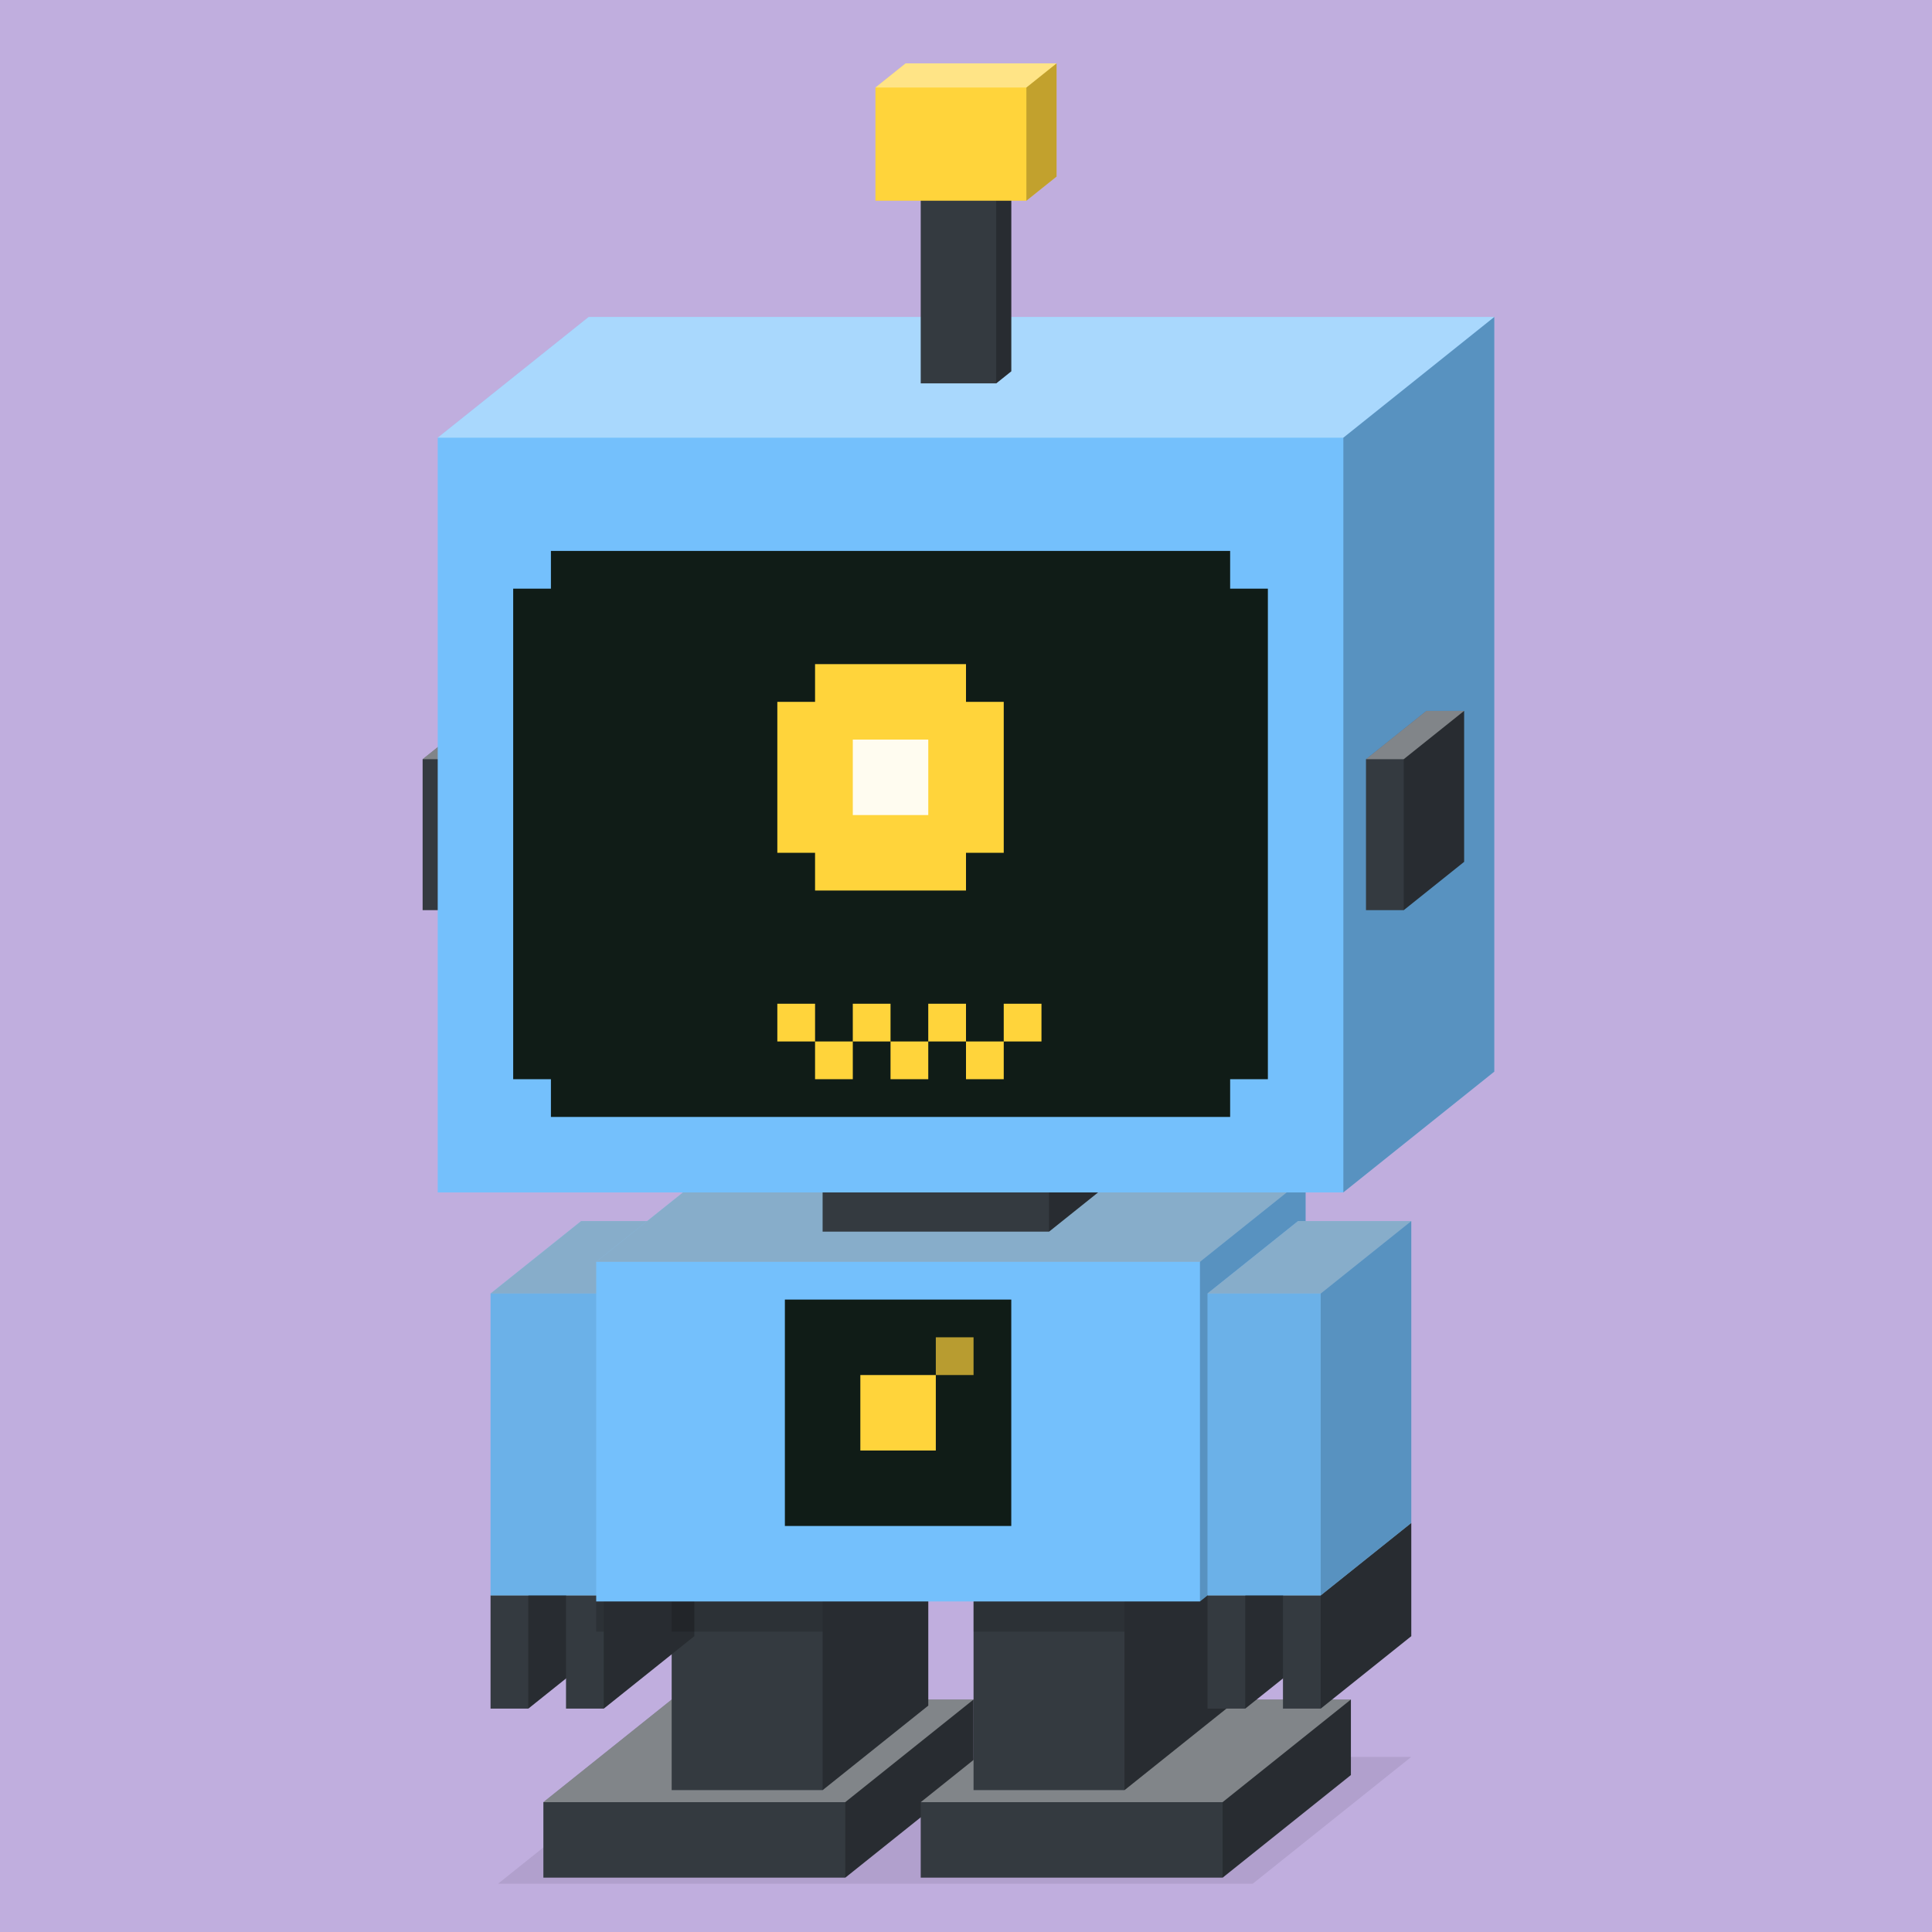
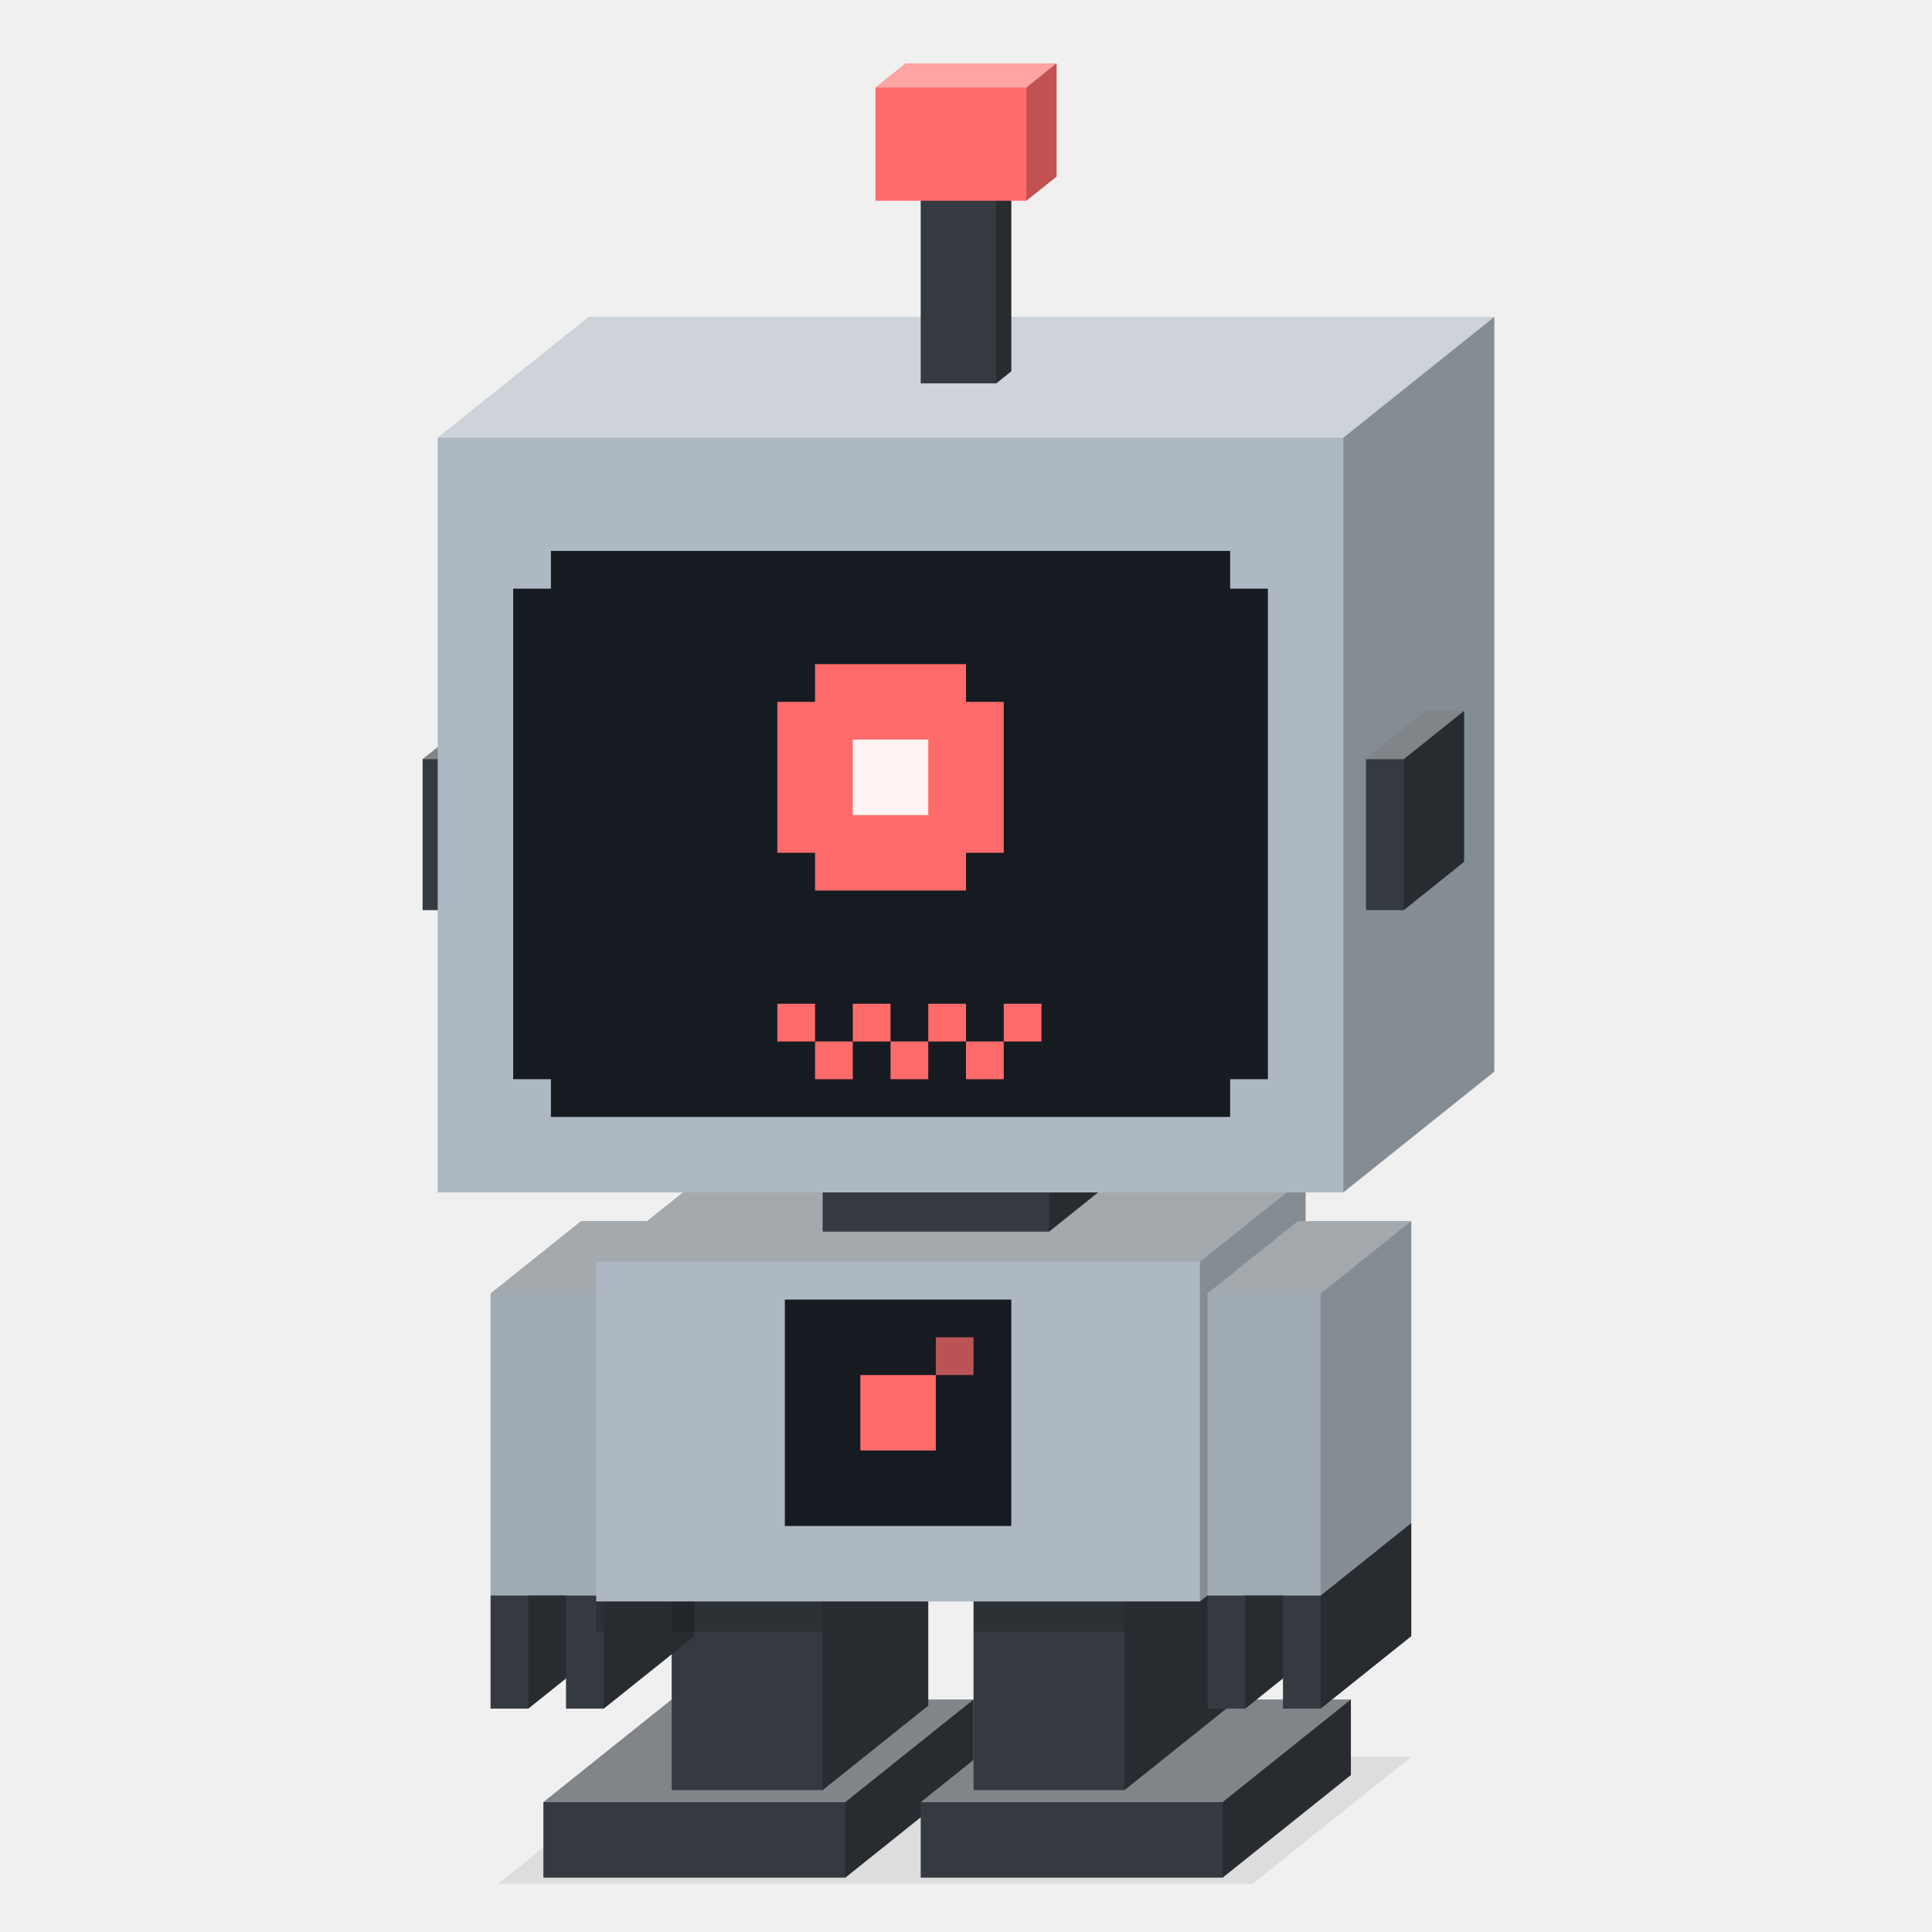
<svg xmlns="http://www.w3.org/2000/svg" viewBox="0 0 128 128" fill="none" shape-rendering="auto" aria-hidden="true">
  <defs>
    <g id="chest-dial-0ece2265">
-       <path d="M52 86.1h15v15H52Z" fill="#101c17" fill-opacity="1" />
-       <path d="M57 91.1h5v5h-5Z" fill="#ffd43b" fill-opacity="1" />
-       <path d="M62 88.6h2.5v2.5H62Z" fill="#ffd43b" fill-opacity=".7" />
+       <path d="M52 86.1h15v15H52Z" fill="#161a21" fill-opacity="1" />
+       <path d="M57 91.1h5v5h-5Z" fill="#ff6b6b" fill-opacity="1" />
+       <path d="M62 88.6h2.5v2.5H62Z" fill="#ff6b6b" fill-opacity=".7" />
    </g>
    <g id="eyes-cyclops-0ece2265">
-       <path d="M25 0h10v2.5h2.5v10H35V15H25v-2.5h-2.5v-10H25Z" fill="#ffd43b" />
+       <path d="M25 0h10v2.5h2.5v10H35V15H25v-2.5h-2.5v-10H25Z" fill="#ff6b6b" />
      <path fill="#ffffff" fill-opacity=".92" d="M27.5 5h5v5h-5z" />
    </g>
    <g id="mouth-speaker-0ece2265">
-       <path fill="#ffd43b" d="M22.5 2.5H25V5h-2.5zm5 0H30V5h-2.5zm5 0H35V5h-2.5zm5 0H40V5h-2.5zM25 5h2.5v2.5H25zm5 0h2.5v2.5H30zm5 0h2.5v2.5H35z" />
+       <path fill="#ff6b6b" d="M22.5 2.5H25V5h-2.5zm5 0H30V5h-2.5zm5 0H35V5h-2.5zm5 0H40V5h-2.5zM25 5h2.5v2.5H25zm5 0h2.5v2.5H30zm5 0h2.5v2.5H35z" />
    </g>
    <g id="animation-none-0ece2265" />
    <g id="top-antenna-0ece2265">
      <path d="M61 12.9h5v12.5h-5Zm0 0h5l1-.8h-5Zm5 0 1-.8v12.5l-1 .8Z" fill="#343a40" />
      <path d="M61 12.9h5l1-.8h-5Z" fill="#ffffff" fill-opacity=".38" />
      <path d="m66 12.9 1-.8v12.5l-1 .8Z" fill="#000000" fill-opacity=".24" />
-       <path d="M58 5.8h10v7.5H58Zm0 0h10l2-1.6H60Zm10 0 2-1.6v7.5l-2 1.6Z" fill="#ffd43b" />
+       <path d="M58 5.8h10v7.5H58Zm0 0h10l2-1.6H60Zm10 0 2-1.6v7.5l-2 1.6Z" fill="#ff6b6b" />
      <path d="M58 5.8h10l2-1.6H60Z" fill="#ffffff" fill-opacity=".38" />
      <path d="m68 5.8 2-1.6v7.5l-2 1.6Z" fill="#000000" fill-opacity=".24" />
    </g>
    <clipPath id="clip-0ece2265">
      <rect width="128" height="128" rx="0" ry="0" />
    </clipPath>
  </defs>
  <g clip-path="url(#clip-0ece2265)">
-     <rect width="128" height="128" fill="#c0aede" />
+     <rect width="128" height="128" fill="#00000000" />
    <path d="M33 124.8h50l10.5-8.4h-50Z" fill="#000000" fill-opacity=".08" />
    <path d="M36 119.4h20v5H36Zm0 0h20l8.5-6.8h-20Zm20 0 8.5-6.8v5l-8.5 6.8Z" fill="#343a40" />
    <path d="M36 119.4h20l8.5-6.8h-20Z" fill="#ffffff" fill-opacity=".38" />
    <path d="m56 119.4 8.5-6.8v5l-8.5 6.8Z" fill="#000000" fill-opacity=".24" />
    <path d="M61 119.4h20v5H61Zm0 0h20l8.5-6.8h-20Zm20 0 8.5-6.8v5l-8.5 6.8Z" fill="#343a40" />
    <path d="M61 119.4h20l8.5-6.8h-20Z" fill="#ffffff" fill-opacity=".38" />
    <path d="m81 119.4 8.5-6.8v5l-8.5 6.8Z" fill="#000000" fill-opacity=".24" />
    <path d="M44.5 101.1h10v17.5h-10Zm0 0h10l7-5.6h-10Zm10 0 7-5.6V113l-7 5.6Z" fill="#343a40" />
    <path d="M44.5 101.1h10l7-5.6h-10Z" fill="#ffffff" fill-opacity=".38" />
    <path d="m54.5 101.1 7-5.6V113l-7 5.6Z" fill="#000000" fill-opacity=".24" />
    <path d="M64.5 101.1h10v17.5h-10Zm0 0h10l7-5.6h-10Zm10 0 7-5.6V113l-7 5.6Z" fill="#343a40" />
    <path d="M64.5 101.1h10l7-5.6h-10Z" fill="#ffffff" fill-opacity=".38" />
    <path d="m74.5 101.1 7-5.6V113l-7 5.6Z" fill="#000000" fill-opacity=".24" />
    <g class="vb-upper">
      <path fill="#000000" fill-opacity=".16" d="M64.5 106.1h10v2h-10z" />
      <path d="M32.5 105.7H35v7.5h-2.5Zm0 0H35l6-4.8h-2.5Zm2.5 0 6-4.8v7.5l-6 4.8Z" fill="#343a40" />
      <path d="M32.5 105.7H35l6-4.8h-2.5Z" fill="#ffffff" fill-opacity=".38" />
      <path d="m35 105.7 6-4.8v7.5l-6 4.8Z" fill="#000000" fill-opacity=".24" />
      <path d="M37.5 105.7H40v7.5h-2.5Zm0 0H40l6-4.8h-2.5Zm2.5 0 6-4.8v7.5l-6 4.8Z" fill="#343a40" />
      <path d="M37.5 105.7H40l6-4.8h-2.5Z" fill="#ffffff" fill-opacity=".38" />
      <path d="m40 105.7 6-4.8v7.5l-6 4.8Z" fill="#000000" fill-opacity=".24" />
      <path fill="#000000" fill-opacity=".16" d="M39.5 106.1h.5v2h-.5z" />
-       <path d="M32.5 85.7H40v20h-7.5Zm0 0H40l6-4.8h-7.5Z" fill="#74c0fc" />
+       <path d="M32.5 85.7H40v20h-7.5Zm0 0H40l6-4.8h-7.5Z" fill="#aeb8c2" />
      <path d="M32.5 85.7H40l6-4.8h-7.5Z" fill="#ffffff" fill-opacity=".38" />
      <path d="M32.5 85.7H40v20h-7.5Z" fill="#000000" fill-opacity=".08" />
      <path d="M32.5 85.7H40l6-4.8h-7.5Z" fill="#000000" fill-opacity=".2" />
      <path fill="#000000" fill-opacity=".16" d="M44.5 106.1h10v2h-10z" />
-       <path d="M39.5 83.6h40v22.5h-40Zm0 0h40l7-5.6h-40Zm40 0 7-5.6v22.5l-7 5.6Z" fill="#74c0fc" />
+       <path d="M39.5 83.6h40v22.5h-40Zm0 0h40l7-5.6h-40Zm40 0 7-5.6v22.5l-7 5.6Z" fill="#aeb8c2" />
      <path d="M39.5 83.6h40l7-5.6h-40Z" fill="#ffffff" fill-opacity=".38" />
      <path d="m79.5 83.6 7-5.6v22.5l-7 5.6Z" fill="#000000" fill-opacity=".24" />
      <path d="M39.5 83.6h40l7-5.6h-40Z" fill="#000000" fill-opacity=".2" />
      <path d="M80 105.7h2.5v7.5H80Zm0 0h2.5l6-4.8H86Zm2.5 0 6-4.8v7.5l-6 4.8Z" fill="#343a40" />
      <path d="M80 105.7h2.5l6-4.8H86Z" fill="#ffffff" fill-opacity=".38" />
      <path d="m82.5 105.7 6-4.8v7.5l-6 4.8Z" fill="#000000" fill-opacity=".24" />
      <path d="M85 105.7h2.5v7.5H85Zm0 0h2.5l6-4.8H91Zm2.5 0 6-4.8v7.5l-6 4.8Z" fill="#343a40" />
      <path d="M85 105.7h2.5l6-4.8H91Z" fill="#ffffff" fill-opacity=".38" />
      <path d="m87.5 105.7 6-4.8v7.5l-6 4.8Z" fill="#000000" fill-opacity=".24" />
-       <path d="M80 85.7h7.5v20H80Zm0 0h7.5l6-4.8H86Zm7.5 0 6-4.8v20l-6 4.8Z" fill="#74c0fc" />
+       <path d="M80 85.7h7.5v20H80Zm0 0h7.5l6-4.8H86Zm7.5 0 6-4.8v20l-6 4.8Z" fill="#aeb8c2" />
      <path d="M80 85.7h7.5l6-4.8H86Z" fill="#ffffff" fill-opacity=".38" />
      <path d="m87.5 85.7 6-4.8v20l-6 4.8Z" fill="#000000" fill-opacity=".24" />
      <path d="M80 85.7h7.5v20H80Z" fill="#000000" fill-opacity=".08" />
      <path d="M80 85.7h7.5l6-4.8H86Z" fill="#000000" fill-opacity=".2" />
      <use href="#chest-dial-0ece2265" />
      <path d="M54.5 71.6h15v10h-15Zm0 0h15l4-3.2h-15Zm15 0 4-3.2v10l-4 3.2Z" fill="#343a40" />
      <path d="M54.5 71.6h15l4-3.2h-15Z" fill="#ffffff" fill-opacity=".38" />
      <path d="m69.5 71.6 4-3.2v10l-4 3.2Z" fill="#000000" fill-opacity=".24" />
      <g class="vb-head">
        <path d="M28 50.3h2.5v10H28Zm0 0h2.5l4-3.2H32Z" fill="#343a40" />
        <path d="M28 50.3h2.5l4-3.2H32Z" fill="#ffffff" fill-opacity=".38" />
-         <path d="M29 29h60v50H29Zm0 0h60l10-8H39Zm60 0 10-8v50l-10 8Z" fill="#74c0fc" />
+         <path d="M29 29h60v50H29Zm0 0h60l10-8H39Zm60 0 10-8v50l-10 8Z" fill="#aeb8c2" />
        <path d="M29 29h60l10-8H39Z" fill="#ffffff" fill-opacity=".38" />
        <path d="m89 29 10-8v50l-10 8Z" fill="#000000" fill-opacity=".24" />
-         <path d="M36.5 36.5h45V39H84v32.5h-2.5V74h-45v-2.5H34V39h2.5Z" fill="#101c17" />
+         <path d="M36.5 36.5h45V39H84v32.5h-2.5V74h-45v-2.5H34V39h2.5Z" fill="#161a21" />
        <path d="M90.5 50.3H93v10h-2.5Zm0 0H93l4-3.2h-2.5Zm2.5 0 4-3.2v10l-4 3.2Z" fill="#343a40" />
        <path d="M90.5 50.3H93l4-3.2h-2.5Z" fill="#ffffff" fill-opacity=".38" />
        <path d="m93 50.3 4-3.2v10l-4 3.2Z" fill="#000000" fill-opacity=".24" />
        <use transform="translate(29 44)" href="#eyes-cyclops-0ece2265" />
        <use transform="translate(29 64)" href="#mouth-speaker-0ece2265" />
        <use href="#animation-none-0ece2265" />
        <use href="#top-antenna-0ece2265" />
      </g>
    </g>
  </g>
</svg>
